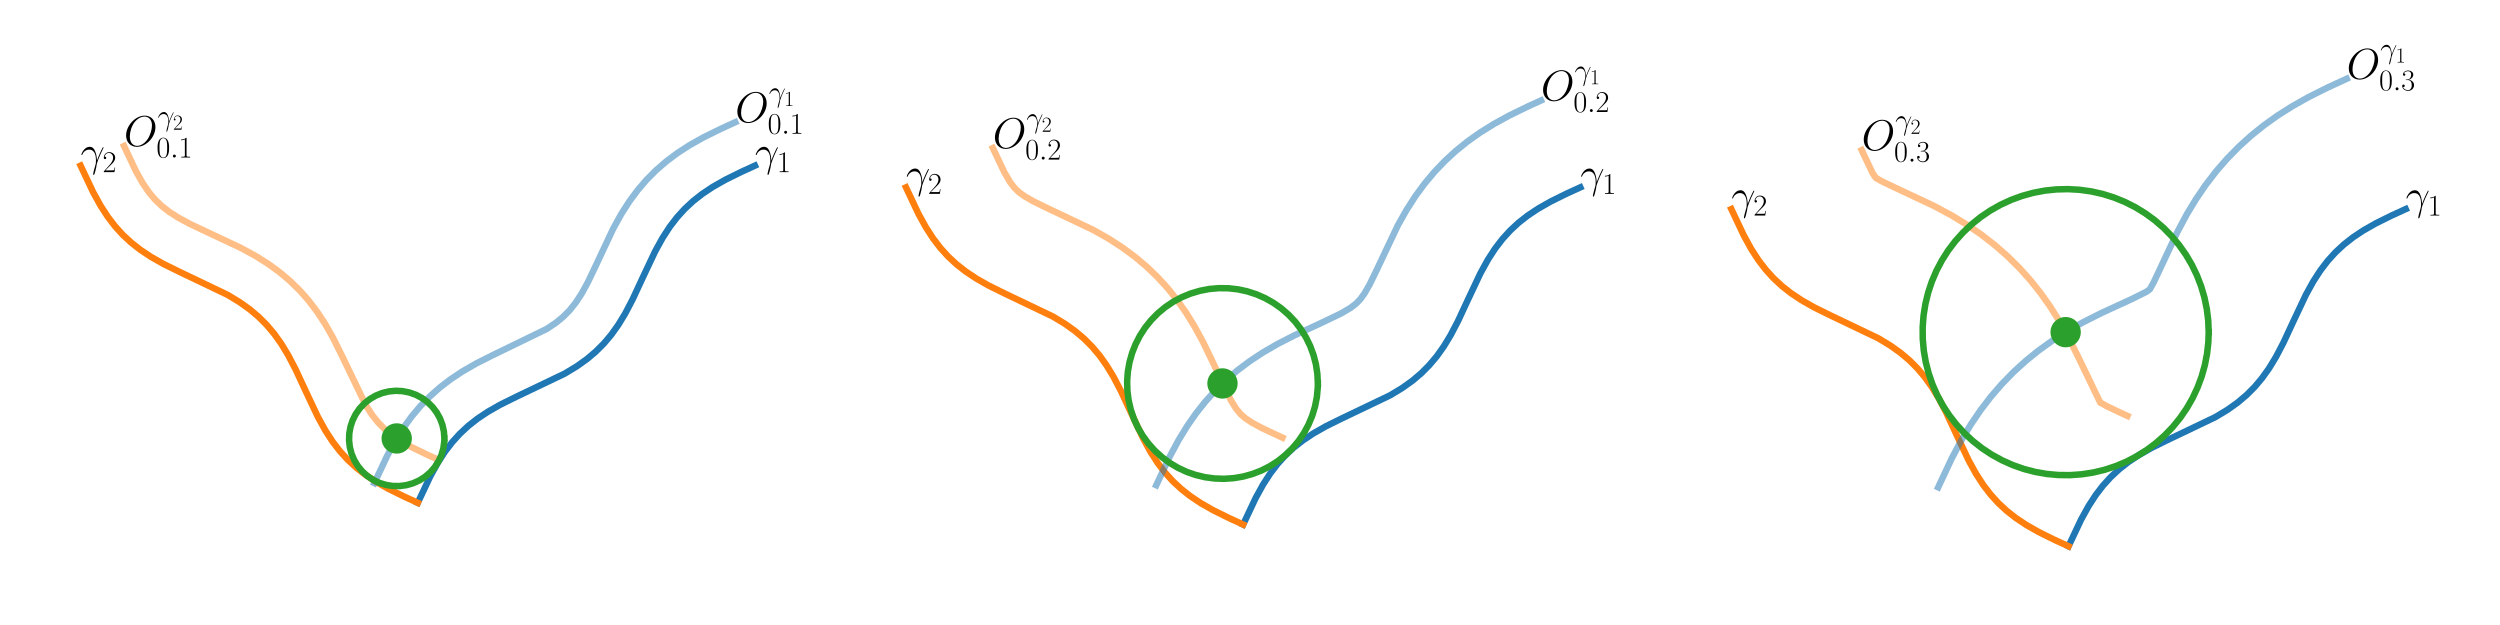
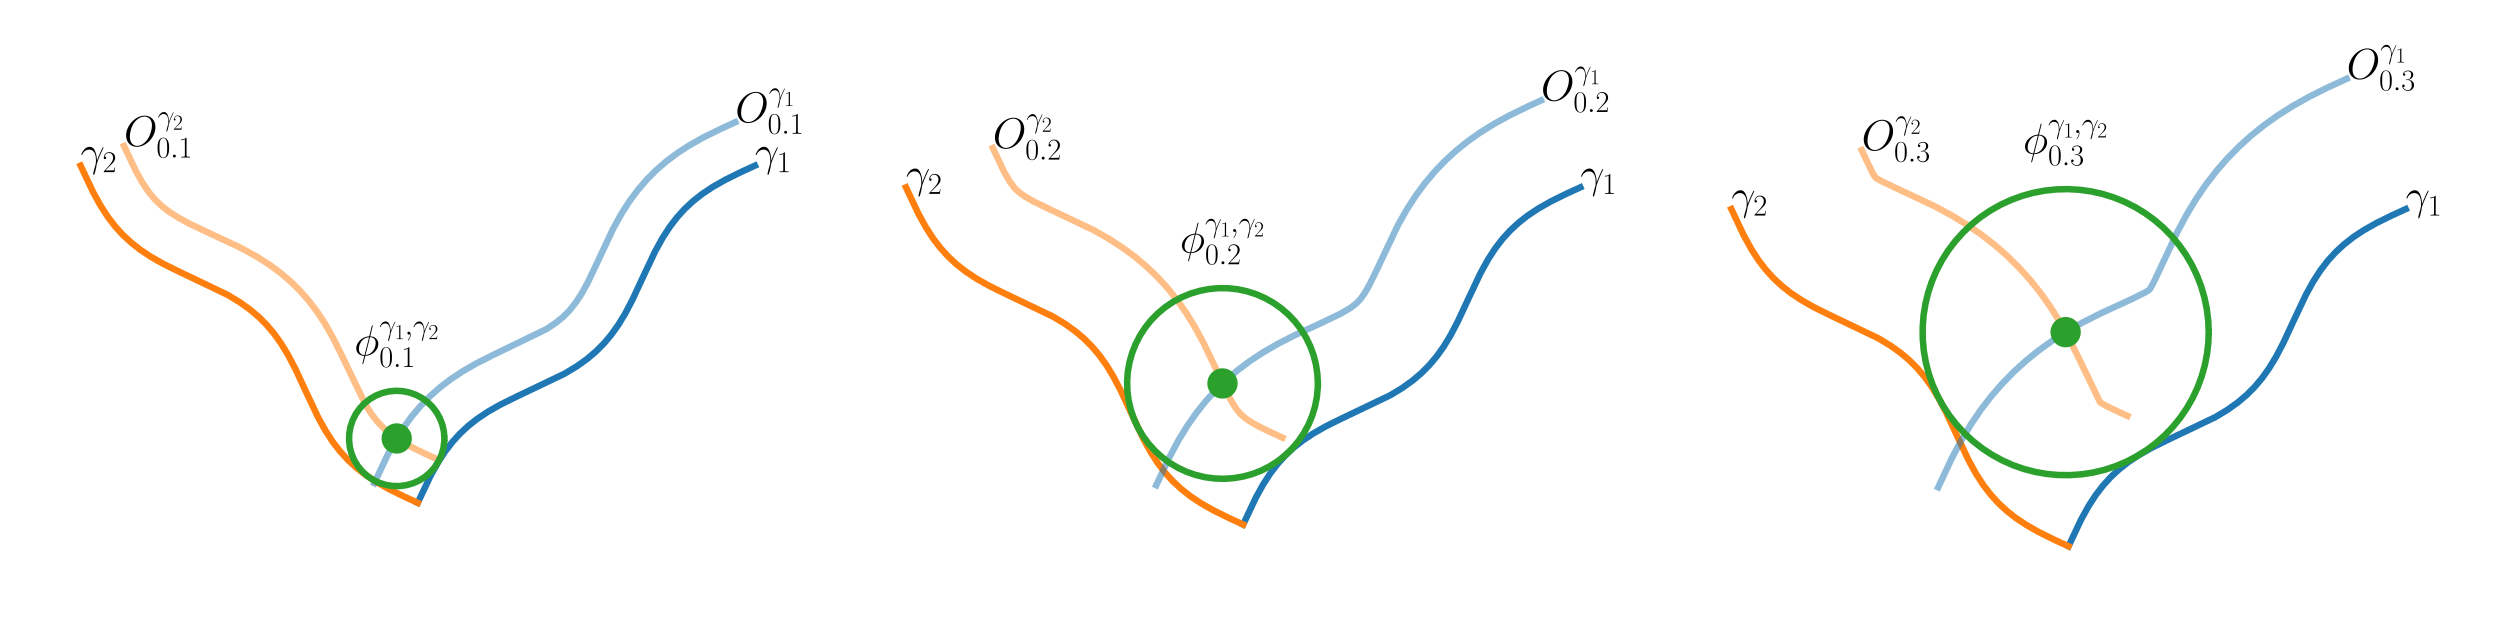
<svg xmlns="http://www.w3.org/2000/svg" xmlns:xlink="http://www.w3.org/1999/xlink" height="144pt" version="1.1" viewBox="0 0 576 144" width="576pt">
  <defs>
    <style type="text/css">*{stroke-linecap:butt;stroke-linejoin:round;}</style>
  </defs>
  <g id="figure_1">
    <g id="patch_1">
      <path d="M 0 144  L 576 144  L 576 0  L 0 0  z " style="fill:#ffffff;" />
    </g>
    <g id="axes_1">
      <g id="line2d_1">
-         <path clip-path="url(#pff62869887)" d="M 96.253 115.847  L 99.146 109.72  L 100.861 106.613  L 102.512 104.065  L 104.199 101.865  L 105.977 99.909  L 107.912 98.112  L 110.003 96.47  L 112.43 94.853  L 115.305 93.218  L 118.947 91.417  L 130.099 86.084  L 132.912 84.386  L 135.269 82.7  L 137.29 80.988  L 139.153 79.118  L 140.858 77.091  L 142.476 74.821  L 144.063 72.209  L 145.772 68.941  L 148.042 64.057  L 150.936 57.93  L 152.65 54.823  L 154.301 52.276  L 155.989 50.075  L 157.766 48.119  L 159.702 46.323  L 161.793 44.681  L 164.219 43.064  L 167.094 41.429  L 170.737 39.628  L 173.937 38.163  L 173.937 38.163  " style="fill:none;stroke:#1f77b4;stroke-linecap:square;stroke-width:1.5;" />
+         <path clip-path="url(#p008fd15240)" d="M 96.253 115.847  L 99.146 109.72  L 100.861 106.613  L 102.512 104.065  L 104.199 101.865  L 105.977 99.909  L 107.912 98.112  L 110.003 96.47  L 112.43 94.853  L 115.305 93.218  L 118.947 91.417  L 130.099 86.084  L 132.912 84.386  L 135.269 82.7  L 137.29 80.988  L 139.153 79.118  L 140.858 77.091  L 142.476 74.821  L 144.063 72.209  L 145.772 68.941  L 148.042 64.057  L 150.936 57.93  L 152.65 54.823  L 154.301 52.276  L 155.989 50.075  L 157.766 48.119  L 159.702 46.323  L 161.793 44.681  L 164.219 43.064  L 167.094 41.429  L 170.737 39.628  L 173.937 38.163  L 173.937 38.163  " style="fill:none;stroke:#1f77b4;stroke-linecap:square;stroke-width:1.5;" />
      </g>
      <g id="line2d_2">
-         <path clip-path="url(#pff62869887)" d="M 18.568 38.163  L 21.462 44.289  L 23.176 47.396  L 24.828 49.944  L 26.515 52.145  L 28.292 54.1  L 30.228 55.897  L 32.319 57.539  L 34.745 59.156  L 37.62 60.791  L 41.263 62.592  L 52.415 67.925  L 55.227 69.623  L 57.585 71.309  L 59.605 73.021  L 61.468 74.891  L 63.174 76.918  L 64.792 79.188  L 66.378 81.801  L 68.088 85.068  L 70.358 89.952  L 73.252 96.079  L 74.966 99.186  L 76.617 101.734  L 78.305 103.934  L 80.082 105.89  L 82.017 107.687  L 84.108 109.329  L 86.535 110.946  L 89.41 112.581  L 93.052 114.382  L 96.253 115.847  L 96.253 115.847  " style="fill:none;stroke:#ff7f0e;stroke-linecap:square;stroke-width:1.5;" />
+         <path clip-path="url(#p008fd15240)" d="M 18.568 38.163  L 21.462 44.289  L 23.176 47.396  L 24.828 49.944  L 26.515 52.145  L 28.292 54.1  L 30.228 55.897  L 32.319 57.539  L 34.745 59.156  L 37.62 60.791  L 41.263 62.592  L 52.415 67.925  L 55.227 69.623  L 57.585 71.309  L 59.605 73.021  L 61.468 74.891  L 63.174 76.918  L 64.792 79.188  L 66.378 81.801  L 68.088 85.068  L 70.358 89.952  L 73.252 96.079  L 74.966 99.186  L 76.617 101.734  L 78.305 103.934  L 80.082 105.89  L 82.017 107.687  L 84.108 109.329  L 86.535 110.946  L 89.41 112.581  L 93.052 114.382  L 96.253 115.847  L 96.253 115.847  " style="fill:none;stroke:#ff7f0e;stroke-linecap:square;stroke-width:1.5;" />
      </g>
      <g id="line2d_3">
-         <path clip-path="url(#pff62869887)" d="M 86.243 111.318  L 89.193 105.055  L 91.081 101.569  L 92.967 98.555  L 94.851 95.957  L 96.85 93.575  L 99.031 91.333  L 101.365 89.266  L 103.811 87.391  L 106.564 85.563  L 109.699 83.757  L 113.484 81.847  L 125.952 75.789  L 128.082 74.364  L 129.778 72.971  L 131.274 71.45  L 132.66 69.711  L 133.998 67.666  L 135.458 65.005  L 137.319 61.102  L 141.288 52.669  L 143.155 49.295  L 145.001 46.407  L 146.915 43.82  L 148.941 41.456  L 151.146 39.237  L 153.498 37.196  L 156.075 35.267  L 158.836 33.478  L 162.088 31.648  L 166.081 29.677  L 169.408 28.153  L 169.408 28.153  " style="fill:none;stroke:#1f77b4;stroke-linecap:square;stroke-opacity:0.5;stroke-width:1.5;" />
+         <path clip-path="url(#p008fd15240)" d="M 86.243 111.318  L 89.193 105.055  L 91.081 101.569  L 92.967 98.555  L 94.851 95.957  L 96.85 93.575  L 99.031 91.333  L 101.365 89.266  L 103.811 87.391  L 106.564 85.563  L 109.699 83.757  L 113.484 81.847  L 125.952 75.789  L 128.082 74.364  L 129.778 72.971  L 131.274 71.45  L 132.66 69.711  L 133.998 67.666  L 135.458 65.005  L 137.319 61.102  L 141.288 52.669  L 143.155 49.295  L 145.001 46.407  L 146.915 43.82  L 148.941 41.456  L 151.146 39.237  L 153.498 37.196  L 156.075 35.267  L 158.836 33.478  L 162.088 31.648  L 166.081 29.677  L 169.408 28.153  L 169.408 28.153  " style="fill:none;stroke:#1f77b4;stroke-linecap:square;stroke-opacity:0.5;stroke-width:1.5;" />
      </g>
      <g id="line2d_4">
-         <path clip-path="url(#pff62869887)" d="M 28.578 33.634  L 31.321 39.439  L 32.863 42.183  L 34.292 44.278  L 35.695 45.95  L 37.233 47.431  L 38.999 48.81  L 41.078 50.146  L 43.78 51.607  L 47.935 53.569  L 55.493 57.119  L 58.983 59.027  L 61.875 60.853  L 64.469 62.747  L 66.845 64.755  L 69.079 66.944  L 71.138 69.284  L 73.087 71.853  L 74.895 74.61  L 76.682 77.744  L 78.627 81.636  L 84.3 93.389  L 85.72 95.578  L 87.148 97.37  L 88.647 98.887  L 90.351 100.284  L 92.352 101.625  L 94.874 103.041  L 98.498 104.798  L 100.782 105.838  L 100.782 105.838  " style="fill:none;stroke:#ff7f0e;stroke-linecap:square;stroke-opacity:0.5;stroke-width:1.5;" />
+         <path clip-path="url(#p008fd15240)" d="M 28.578 33.634  L 31.321 39.439  L 32.863 42.183  L 34.292 44.278  L 35.695 45.95  L 37.233 47.431  L 38.999 48.81  L 41.078 50.146  L 43.78 51.607  L 47.935 53.569  L 55.493 57.119  L 58.983 59.027  L 61.875 60.853  L 64.469 62.747  L 66.845 64.755  L 69.079 66.944  L 71.138 69.284  L 73.087 71.853  L 74.895 74.61  L 76.682 77.744  L 78.627 81.636  L 84.3 93.389  L 85.72 95.578  L 87.148 97.37  L 88.647 98.887  L 90.351 100.284  L 92.352 101.625  L 94.874 103.041  L 98.498 104.798  L 100.782 105.838  L 100.782 105.838  " style="fill:none;stroke:#ff7f0e;stroke-linecap:square;stroke-opacity:0.5;stroke-width:1.5;" />
      </g>
      <g id="line2d_5">
        <defs>
-           <path d="M 0 3  C 0.796 3 1.559 2.684 2.121 2.121  C 2.684 1.559 3 0.796 3 0  C 3 -0.796 2.684 -1.559 2.121 -2.121  C 1.559 -2.684 0.796 -3 0 -3  C -0.796 -3 -1.559 -2.684 -2.121 -2.121  C -2.684 -1.559 -3 -0.796 -3 0  C -3 0.796 -2.684 1.559 -2.121 2.121  C -1.559 2.684 -0.796 3 0 3  z " id="mc0df04aafc" style="stroke:#2ca02c;" />
+           <path d="M 0 3  C 0.796 3 1.559 2.684 2.121 2.121  C 2.684 1.559 3 0.796 3 0  C 3 -0.796 2.684 -1.559 2.121 -2.121  C 1.559 -2.684 0.796 -3 0 -3  C -0.796 -3 -1.559 -2.684 -2.121 -2.121  C -2.684 -1.559 -3 -0.796 -3 0  C -3 0.796 -2.684 1.559 -2.121 2.121  C -1.559 2.684 -0.796 3 0 3  z " id="m0c403d0eac" style="stroke:#2ca02c;" />
        </defs>
-         <g clip-path="url(#pff62869887)">
-           <use style="fill:#2ca02c;stroke:#2ca02c;" x="91.404" xlink:href="#mc0df04aafc" y="101.021" />
+         <g clip-path="url(#p008fd15240)">
+           <use style="fill:#2ca02c;stroke:#2ca02c;" x="91.404" xlink:href="#m0c403d0eac" y="101.021" />
        </g>
      </g>
      <g id="line2d_6">
-         <path clip-path="url(#pff62869887)" d="M 102.39 101.021  L 102.275 99.437  L 101.933 97.887  L 101.372 96.402  L 100.602 95.013  L 99.639 93.75  L 98.505 92.639  L 97.223 91.702  L 95.819 90.961  L 94.322 90.43  L 92.765 90.119  L 91.179 90.037  L 89.598 90.184  L 88.055 90.558  L 86.581 91.15  L 85.209 91.948  L 83.966 92.936  L 82.878 94.092  L 81.968 95.394  L 81.255 96.813  L 80.755 98.32  L 80.477 99.883  L 80.427 101.47  L 80.606 103.048  L 81.011 104.583  L 81.633 106.044  L 82.459 107.4  L 83.472 108.623  L 84.651 109.687  L 85.971 110.57  L 87.404 111.253  L 88.921 111.723  L 90.489 111.969  L 92.077 111.987  L 93.651 111.775  L 95.177 111.339  L 96.625 110.687  L 97.964 109.833  L 99.166 108.796  L 100.206 107.595  L 101.062 106.258  L 101.716 104.811  L 102.154 103.285  L 102.368 101.712  L 102.39 101.021  L 102.39 101.021  " style="fill:none;stroke:#2ca02c;stroke-linecap:square;stroke-width:1.5;" />
+         <path clip-path="url(#p008fd15240)" d="M 102.39 101.021  L 102.275 99.437  L 101.933 97.887  L 101.372 96.402  L 100.602 95.013  L 99.639 93.75  L 98.505 92.639  L 97.223 91.702  L 95.819 90.961  L 94.322 90.43  L 92.765 90.119  L 91.179 90.037  L 89.598 90.184  L 88.055 90.558  L 86.581 91.15  L 85.209 91.948  L 83.966 92.936  L 82.878 94.092  L 81.968 95.394  L 81.255 96.813  L 80.755 98.32  L 80.477 99.883  L 80.427 101.47  L 80.606 103.048  L 81.011 104.583  L 81.633 106.044  L 82.459 107.4  L 83.472 108.623  L 84.651 109.687  L 85.971 110.57  L 87.404 111.253  L 88.921 111.723  L 90.489 111.969  L 92.077 111.987  L 93.651 111.775  L 95.177 111.339  L 96.625 110.687  L 97.964 109.833  L 99.166 108.796  L 100.206 107.595  L 101.062 106.258  L 101.716 104.811  L 102.154 103.285  L 102.368 101.712  L 102.39 101.021  L 102.39 101.021  " style="fill:none;stroke:#2ca02c;stroke-linecap:square;stroke-width:1.5;" />
      </g>
      <g id="text_1">
-         <g transform="translate(173.9372 38.1625)scale(0.1 -0.1)">
+         <g transform="translate(81.6086 81.88509)scale(0.1 -0.1)">
          <defs>
+             <path d="M 43 68.594  C 43 69.5 42.297 69.5 42 69.5  C 41.094 69.5 41 69.297 40.594 67.594  L 35.203 45.922  C 34.906 44.625 34.797 44.516 34.703 44.422  C 34.594 44.219 33.906 44.125 33.703 44.125  C 17.297 42.719 4.703 29.125 4.703 16.516  C 4.703 5.641 13 -1 23.406 -1  C 22.594 -4.078 21.906 -7.234 21.094 -10.297  C 19.703 -15.547 18.906 -18.812 18.906 -19.203  C 18.906 -19.391 18.906 -20 19.906 -20  C 20.203 -20 20.594 -20 20.797 -19.594  C 21 -19.391 21.594 -17.016 22 -15.75  L 25.703 -1  C 42.797 -1 55.797 13.344 55.797 26.25  C 55.797 36.609 48.203 44 37.094 44  z M 36.5 42.203  C 43.094 42.203 49.703 38.484 49.703 28.562  C 49.703 17.141 41.797 2 26.203 0.781  z M 23.906 0.781  C 19 0.781 10.797 3.438 10.797 14.656  C 10.797 27.516 19.906 41.812 34.297 41.812  z " id="CMMI12-30" />
            <path d="M 37.797 11.875  C 37.594 16.734 37.406 24.391 33.594 33.328  C 31.594 38.312 28.203 43.562 20.906 43.562  C 8.594 43.562 1.906 27.969 1.906 25.391  C 1.906 24.484 2.594 24.484 2.906 24.484  C 3.797 24.484 3.797 24.688 4.297 25.984  C 6.406 32.141 12.797 37 19.703 37  C 33.594 37 35.594 21.609 35.594 11.781  C 35.594 5.5 34.906 3.438 34.297 1.438  C 32.406 -4.719 29.094 -17.031 29.094 -19.812  C 29.094 -20.609 29.406 -21.5 30.203 -21.5  C 31.703 -21.5 32.594 -18.219 33.703 -14.25  C 36.094 -5.516 36.703 -1.141 37.203 2.828  C 37.5 5.219 43.203 21.625 51.094 37.219  C 51.797 38.797 53.203 41.484 53.203 41.781  C 53.203 41.875 53.094 42.578 52.203 42.578  C 52 42.578 51.5 42.578 51.297 42.172  C 51.094 41.984 47.594 35.219 44.594 28.469  C 43.094 25.094 41.094 20.625 37.797 11.875  z " id="CMMI12-13" />
            <path d="M 26.594 63.406  C 26.594 65.5 26.5 65.5 25.094 65.5  C 21.203 61.188 15.297 59.797 9.703 59.797  C 9.406 59.797 8.906 59.797 8.797 59.5  C 8.703 59.297 8.703 59.094 8.703 57  C 11.797 57 17 57.594 21 59.984  L 21 7.203  C 21 3.688 20.797 2.5 12.203 2.5  L 9.203 2.5  L 9.203 0  C 14 0 19 0 23.797 0  C 28.594 0 33.594 0 38.406 0  L 38.406 2.5  L 35.406 2.5  C 26.797 2.5 26.594 3.594 26.594 7.156  z " id="CMR17-49" />
+             <path d="M 19.5 -0.484  C 19.5 5.359 17.594 9.672 13.5 9.672  C 10.297 9.672 8.703 7.078 8.703 4.891  C 8.703 2.688 10.203 0 13.594 0  C 14.906 0 16 0.406 16.906 1.297  C 17.094 1.5 17.203 1.5 17.297 1.5  C 17.5 1.5 17.5 0.078 17.5 -0.422  C 17.5 -3.75 16.906 -10.297 11.094 -16.875  C 10 -18.078 10 -18.281 10 -18.484  C 10 -19 10.5 -19.5 11 -19.5  C 11.797 -19.5 19.5 -12.047 19.5 -0.484  z " id="CMMI12-59" />
+             <path d="M 41.703 15.453  L 39.906 15.453  C 38.906 8.375 38.094 7.172 37.703 6.562  C 37.203 5.766 30 5.766 28.594 5.766  L 9.406 5.766  C 13 9.672 20 16.75 28.5 24.953  C 34.594 30.734 41.703 37.531 41.703 47.422  C 41.703 59.219 32.297 66 21.797 66  C 10.797 66 4.094 56.312 4.094 47.344  C 4.094 43.438 7 42.938 8.203 42.938  C 9.203 42.938 12.203 43.547 12.203 47.031  C 12.203 50.109 9.594 51 8.203 51  C 7.594 51 7 50.906 6.594 50.703  C 8.5 59.219 14.297 63.406 20.406 63.406  C 29.094 63.406 34.797 56.516 34.797 47.422  C 34.797 38.734 29.703 31.25 24 24.75  L 4.094 2.281  L 4.094 0  L 39.297 0  z " id="CMR17-50" />
+             <path d="M 42 31.641  C 42 37.75 41.906 48.125 37.703 56.109  C 34 63.109 28.094 65.594 22.906 65.594  C 18.094 65.594 12 63.406 8.203 56.203  C 4.203 48.719 3.797 39.438 3.797 31.641  C 3.797 25.953 3.906 17.281 7 9.672  C 11.297 -0.609 19 -2 22.906 -2  C 27.5 -2 34.5 -0.109 38.594 9.375  C 41.594 16.281 42 24.359 42 31.641  z M 22.906 -0.406  C 16.5 -0.406 12.703 5.078 11.297 12.688  C 10.203 18.562 10.203 27.156 10.203 32.75  C 10.203 40.438 10.203 46.828 11.5 52.922  C 13.406 61.391 19 64 22.906 64  C 27 64 32.297 61.297 34.203 53.125  C 35.5 47.438 35.594 40.734 35.594 32.75  C 35.594 26.25 35.594 18.266 34.406 12.375  C 32.297 1.484 26.406 -0.406 22.906 -0.406  z " id="CMR17-48" />
+             <path d="M 18.406 4.797  C 18.406 7.688 16 9.672 13.594 9.672  C 10.703 9.672 8.703 7.281 8.703 4.891  C 8.703 2 11.094 0 13.5 0  C 16.406 0 18.406 2.391 18.406 4.797  z " id="CMMI12-58" />
          </defs>
+           <use transform="scale(0.996264)" xlink:href="#CMMI12-30" />
+           <use transform="translate(57.73418 47.87587)scale(0.697382)" xlink:href="#CMMI12-13" />
+           <use transform="translate(93.15341 37.41517)scale(0.498132)" xlink:href="#CMR17-49" />
+           <use transform="translate(116.4968 47.87587)scale(0.697382)" xlink:href="#CMMI12-59" />
+           <use transform="translate(135.4647 47.87587)scale(0.697382)" xlink:href="#CMMI12-13" />
+           <use transform="translate(170.8839 37.41517)scale(0.498132)" xlink:href="#CMR17-50" />
+           <use transform="translate(57.73418 -26.57808)scale(0.697382)" xlink:href="#CMR17-48" />
+           <use transform="translate(89.71736 -26.57808)scale(0.697382)" xlink:href="#CMMI12-58" />
+           <use transform="translate(108.6853 -26.57808)scale(0.697382)" xlink:href="#CMR17-49" />
+         </g>
+       </g>
+       <g id="text_2">
+         <g transform="translate(173.9372 38.1625)scale(0.1 -0.1)">
          <use transform="scale(0.996264)" xlink:href="#CMMI12-13" />
          <use transform="translate(50.59913 -14.94392)scale(0.697382)" xlink:href="#CMR17-49" />
        </g>
      </g>
-       <g id="text_2">
+       <g id="text_3">
        <g transform="translate(18.56844 38.1625)scale(0.1 -0.1)">
-           <defs>
-             <path d="M 41.703 15.453  L 39.906 15.453  C 38.906 8.375 38.094 7.172 37.703 6.562  C 37.203 5.766 30 5.766 28.594 5.766  L 9.406 5.766  C 13 9.672 20 16.75 28.5 24.953  C 34.594 30.734 41.703 37.531 41.703 47.422  C 41.703 59.219 32.297 66 21.797 66  C 10.797 66 4.094 56.312 4.094 47.344  C 4.094 43.438 7 42.938 8.203 42.938  C 9.203 42.938 12.203 43.547 12.203 47.031  C 12.203 50.109 9.594 51 8.203 51  C 7.594 51 7 50.906 6.594 50.703  C 8.5 59.219 14.297 63.406 20.406 63.406  C 29.094 63.406 34.797 56.516 34.797 47.422  C 34.797 38.734 29.703 31.25 24 24.75  L 4.094 2.281  L 4.094 0  L 39.297 0  z " id="CMR17-50" />
-           </defs>
          <use transform="scale(0.996264)" xlink:href="#CMMI12-13" />
          <use transform="translate(50.59913 -14.94392)scale(0.697382)" xlink:href="#CMR17-50" />
        </g>
      </g>
-       <g id="text_3">
+       <g id="text_4">
        <g transform="translate(169.4085 28.15311)scale(0.1 -0.1)">
          <defs>
            <path d="M 72.594 43.703  C 72.594 60.125 61.797 70.188 47.797 70.188  C 26.406 70.188 4.797 47.281 4.797 24.281  C 4.797 8.656 15.203 -2 29.703 -2  C 50.703 -2 72.594 19.812 72.594 43.703  z M 30.297 0.297  C 22.094 0.297 13.406 6.266 13.406 21.797  C 13.406 30.844 16.703 45.688 24.906 55.656  C 32.203 64.422 40.594 68 47.297 68  C 56.094 68 64.594 61.625 64.594 47.281  C 64.594 38.422 60.797 24.578 54.094 15.125  C 46.797 4.969 37.703 0.297 30.297 0.297  z " id="CMMI12-79" />
-             <path d="M 42 31.641  C 42 37.75 41.906 48.125 37.703 56.109  C 34 63.109 28.094 65.594 22.906 65.594  C 18.094 65.594 12 63.406 8.203 56.203  C 4.203 48.719 3.797 39.438 3.797 31.641  C 3.797 25.953 3.906 17.281 7 9.672  C 11.297 -0.609 19 -2 22.906 -2  C 27.5 -2 34.5 -0.109 38.594 9.375  C 41.594 16.281 42 24.359 42 31.641  z M 22.906 -0.406  C 16.5 -0.406 12.703 5.078 11.297 12.688  C 10.203 18.562 10.203 27.156 10.203 32.75  C 10.203 40.438 10.203 46.828 11.5 52.922  C 13.406 61.391 19 64 22.906 64  C 27 64 32.297 61.297 34.203 53.125  C 35.5 47.438 35.594 40.734 35.594 32.75  C 35.594 26.25 35.594 18.266 34.406 12.375  C 32.297 1.484 26.406 -0.406 22.906 -0.406  z " id="CMR17-48" />
-             <path d="M 18.406 4.797  C 18.406 7.688 16 9.672 13.594 9.672  C 10.703 9.672 8.703 7.281 8.703 4.891  C 8.703 2 11.094 0 13.5 0  C 16.406 0 18.406 2.391 18.406 4.797  z " id="CMMI12-58" />
          </defs>
          <use transform="scale(0.996264)" xlink:href="#CMMI12-79" />
          <use transform="translate(77.2604 47.87587)scale(0.697382)" xlink:href="#CMMI12-13" />
          <use transform="translate(112.6796 37.41517)scale(0.498132)" xlink:href="#CMR17-49" />
          <use transform="translate(74.55068 -26.57808)scale(0.697382)" xlink:href="#CMR17-48" />
          <use transform="translate(106.5339 -26.57808)scale(0.697382)" xlink:href="#CMMI12-58" />
          <use transform="translate(125.5018 -26.57808)scale(0.697382)" xlink:href="#CMR17-49" />
        </g>
      </g>
-       <g id="text_4">
+       <g id="text_5">
        <g transform="translate(28.57783 33.63377)scale(0.1 -0.1)">
          <use transform="scale(0.996264)" xlink:href="#CMMI12-79" />
          <use transform="translate(77.2604 47.87587)scale(0.697382)" xlink:href="#CMMI12-13" />
          <use transform="translate(112.6796 37.41517)scale(0.498132)" xlink:href="#CMR17-50" />
          <use transform="translate(74.55068 -26.57808)scale(0.697382)" xlink:href="#CMR17-48" />
          <use transform="translate(106.5339 -26.57808)scale(0.697382)" xlink:href="#CMMI12-58" />
          <use transform="translate(125.5018 -26.57808)scale(0.697382)" xlink:href="#CMR17-49" />
        </g>
      </g>
    </g>
    <g id="axes_2">
      <g id="line2d_7">
-         <path clip-path="url(#p2f21262457)" d="M 286.419 120.852  L 289.313 114.725  L 291.027 111.618  L 292.678 109.07  L 294.366 106.869  L 296.143 104.914  L 298.079 103.117  L 300.17 101.475  L 302.596 99.858  L 305.471 98.223  L 309.114 96.422  L 320.266 91.089  L 323.078 89.391  L 325.436 87.705  L 327.456 85.993  L 329.319 84.123  L 331.025 82.096  L 332.643 79.826  L 334.229 77.213  L 335.938 73.946  L 338.209 69.062  L 341.102 62.935  L 342.817 59.828  L 344.468 57.28  L 346.156 55.08  L 347.933 53.124  L 349.868 51.327  L 351.959 49.686  L 354.386 48.068  L 357.261 46.433  L 360.903 44.632  L 364.104 43.167  L 364.104 43.167  " style="fill:none;stroke:#1f77b4;stroke-linecap:square;stroke-width:1.5;" />
+         <path clip-path="url(#pc43e5447e8)" d="M 286.419 120.852  L 289.313 114.725  L 291.027 111.618  L 292.678 109.07  L 294.366 106.869  L 296.143 104.914  L 298.079 103.117  L 300.17 101.475  L 302.596 99.858  L 305.471 98.223  L 309.114 96.422  L 320.266 91.089  L 323.078 89.391  L 325.436 87.705  L 327.456 85.993  L 329.319 84.123  L 331.025 82.096  L 332.643 79.826  L 334.229 77.213  L 335.938 73.946  L 338.209 69.062  L 341.102 62.935  L 342.817 59.828  L 344.468 57.28  L 346.156 55.08  L 347.933 53.124  L 349.868 51.327  L 351.959 49.686  L 354.386 48.068  L 357.261 46.433  L 360.903 44.632  L 364.104 43.167  L 364.104 43.167  " style="fill:none;stroke:#1f77b4;stroke-linecap:square;stroke-width:1.5;" />
      </g>
      <g id="line2d_8">
-         <path clip-path="url(#p2f21262457)" d="M 208.735 43.167  L 211.628 49.294  L 213.343 52.401  L 214.994 54.949  L 216.682 57.15  L 218.459 59.105  L 220.394 60.902  L 222.485 62.544  L 224.912 64.161  L 227.787 65.796  L 231.429 67.597  L 242.582 72.93  L 245.394 74.628  L 247.751 76.314  L 249.772 78.026  L 251.635 79.896  L 253.34 81.923  L 254.958 84.193  L 256.545 86.806  L 258.254 90.073  L 260.525 94.957  L 263.418 101.084  L 265.132 104.191  L 266.784 106.739  L 268.471 108.939  L 270.248 110.895  L 272.184 112.691  L 274.275 114.333  L 276.701 115.95  L 279.577 117.585  L 283.219 119.386  L 286.419 120.852  L 286.419 120.852  " style="fill:none;stroke:#ff7f0e;stroke-linecap:square;stroke-width:1.5;" />
+         <path clip-path="url(#pc43e5447e8)" d="M 208.735 43.167  L 211.628 49.294  L 213.343 52.401  L 214.994 54.949  L 216.682 57.15  L 218.459 59.105  L 220.394 60.902  L 222.485 62.544  L 224.912 64.161  L 227.787 65.796  L 231.429 67.597  L 242.582 72.93  L 245.394 74.628  L 247.751 76.314  L 249.772 78.026  L 251.635 79.896  L 253.34 81.923  L 254.958 84.193  L 256.545 86.806  L 258.254 90.073  L 260.525 94.957  L 263.418 101.084  L 265.132 104.191  L 266.784 106.739  L 268.471 108.939  L 270.248 110.895  L 272.184 112.691  L 274.275 114.333  L 276.701 115.95  L 279.577 117.585  L 283.219 119.386  L 286.419 120.852  L 286.419 120.852  " style="fill:none;stroke:#ff7f0e;stroke-linecap:square;stroke-width:1.5;" />
      </g>
      <g id="line2d_9">
-         <path clip-path="url(#p2f21262457)" d="M 266.401 111.794  L 269.496 105.221  L 271.509 101.47  L 273.547 98.137  L 275.589 95.21  L 277.765 92.471  L 280.025 89.97  L 282.448 87.61  L 285.136 85.313  L 287.897 83.24  L 290.962 81.218  L 294.387 79.235  L 298.29 77.239  L 304.092 74.56  L 308.934 72.241  L 311.103 70.968  L 312.465 69.927  L 313.442 68.906  L 314.405 67.566  L 315.543 65.587  L 317.095 62.407  L 322.06 51.931  L 324.058 48.386  L 326.122 45.176  L 328.267 42.259  L 330.537 39.556  L 332.874 37.112  L 335.356 34.827  L 338.082 32.622  L 341.003 30.55  L 344.194 28.562  L 347.83 26.571  L 352.2 24.447  L 355.046 23.148  L 355.046 23.148  " style="fill:none;stroke:#1f77b4;stroke-linecap:square;stroke-opacity:0.5;stroke-width:1.5;" />
+         <path clip-path="url(#pc43e5447e8)" d="M 266.401 111.794  L 269.496 105.221  L 271.509 101.47  L 273.547 98.137  L 275.589 95.21  L 277.765 92.471  L 280.025 89.97  L 282.448 87.61  L 285.136 85.313  L 287.897 83.24  L 290.962 81.218  L 294.387 79.235  L 298.29 77.239  L 304.092 74.56  L 308.934 72.241  L 311.103 70.968  L 312.465 69.927  L 313.442 68.906  L 314.405 67.566  L 315.543 65.587  L 317.095 62.407  L 322.06 51.931  L 324.058 48.386  L 326.122 45.176  L 328.267 42.259  L 330.537 39.556  L 332.874 37.112  L 335.356 34.827  L 338.082 32.622  L 341.003 30.55  L 344.194 28.562  L 347.83 26.571  L 352.2 24.447  L 355.046 23.148  L 355.046 23.148  " style="fill:none;stroke:#1f77b4;stroke-linecap:square;stroke-opacity:0.5;stroke-width:1.5;" />
      </g>
      <g id="line2d_10">
-         <path clip-path="url(#p2f21262457)" d="M 228.754 34.11  L 231.382 39.656  L 232.697 41.916  L 233.743 43.294  L 234.758 44.272  L 236.081 45.23  L 238.039 46.362  L 241.193 47.906  L 251.899 52.987  L 255.451 54.998  L 258.663 57.077  L 261.578 59.234  L 264.275 61.515  L 266.711 63.862  L 268.986 66.351  L 271.179 69.081  L 273.239 72.002  L 275.213 75.19  L 277.19 78.818  L 279.356 83.293  L 283.605 92.247  L 284.821 94.189  L 285.84 95.413  L 286.933 96.367  L 288.436 97.37  L 290.738 98.619  L 294.74 100.499  L 295.477 100.833  L 295.477 100.833  " style="fill:none;stroke:#ff7f0e;stroke-linecap:square;stroke-opacity:0.5;stroke-width:1.5;" />
+         <path clip-path="url(#pc43e5447e8)" d="M 228.754 34.11  L 231.382 39.656  L 232.697 41.916  L 233.743 43.294  L 234.758 44.272  L 236.081 45.23  L 238.039 46.362  L 241.193 47.906  L 251.899 52.987  L 255.451 54.998  L 258.663 57.077  L 261.578 59.234  L 264.275 61.515  L 266.711 63.862  L 268.986 66.351  L 271.179 69.081  L 273.239 72.002  L 275.213 75.19  L 277.19 78.818  L 279.356 83.293  L 283.605 92.247  L 284.821 94.189  L 285.84 95.413  L 286.933 96.367  L 288.436 97.37  L 290.738 98.619  L 294.74 100.499  L 295.477 100.833  L 295.477 100.833  " style="fill:none;stroke:#ff7f0e;stroke-linecap:square;stroke-opacity:0.5;stroke-width:1.5;" />
      </g>
      <g id="line2d_11">
-         <g clip-path="url(#p2f21262457)">
-           <use style="fill:#2ca02c;stroke:#2ca02c;" x="281.659" xlink:href="#mc0df04aafc" y="88.346" />
+         <g clip-path="url(#pc43e5447e8)">
+           <use style="fill:#2ca02c;stroke:#2ca02c;" x="281.659" xlink:href="#m0c403d0eac" y="88.346" />
        </g>
      </g>
      <g id="line2d_12">
-         <path clip-path="url(#p2f21262457)" d="M 303.631 88.346  L 303.52 86.139  L 303.188 83.954  L 302.638 81.813  L 301.875 79.739  L 300.908 77.751  L 299.746 75.871  L 298.402 74.117  L 296.887 72.507  L 295.219 71.057  L 293.414 69.783  L 291.489 68.696  L 289.465 67.807  L 287.362 67.127  L 285.202 66.661  L 283.005 66.415  L 280.795 66.391  L 278.594 66.589  L 276.424 67.007  L 274.306 67.641  L 272.263 68.484  L 270.316 69.528  L 268.482 70.763  L 266.783 72.176  L 265.233 73.752  L 263.85 75.476  L 262.647 77.33  L 261.637 79.296  L 260.829 81.353  L 260.232 83.481  L 259.851 85.658  L 259.692 87.863  L 259.754 90.072  L 260.038 92.264  L 260.541 94.416  L 261.258 96.507  L 262.181 98.515  L 263.301 100.42  L 264.607 102.204  L 266.085 103.847  L 267.721 105.333  L 269.498 106.647  L 271.398 107.776  L 273.402 108.709  L 275.49 109.435  L 277.639 109.948  L 279.83 110.243  L 282.039 110.316  L 284.244 110.166  L 286.423 109.796  L 288.554 109.209  L 290.615 108.411  L 292.585 107.41  L 294.445 106.215  L 296.176 104.841  L 297.759 103.299  L 299.18 101.606  L 300.423 99.778  L 301.477 97.835  L 302.33 95.796  L 302.974 93.682  L 303.402 91.514  L 303.61 89.313  L 303.631 88.346  L 303.631 88.346  " style="fill:none;stroke:#2ca02c;stroke-linecap:square;stroke-width:1.5;" />
-       </g>
-       <g id="text_5">
+         <path clip-path="url(#pc43e5447e8)" d="M 303.631 88.346  L 303.52 86.139  L 303.188 83.954  L 302.638 81.813  L 301.875 79.739  L 300.908 77.751  L 299.746 75.871  L 298.402 74.117  L 296.887 72.507  L 295.219 71.057  L 293.414 69.783  L 291.489 68.696  L 289.465 67.807  L 287.362 67.127  L 285.202 66.661  L 283.005 66.415  L 280.795 66.391  L 278.594 66.589  L 276.424 67.007  L 274.306 67.641  L 272.263 68.484  L 270.316 69.528  L 268.482 70.763  L 266.783 72.176  L 265.233 73.752  L 263.85 75.476  L 262.647 77.33  L 261.637 79.296  L 260.829 81.353  L 260.232 83.481  L 259.851 85.658  L 259.692 87.863  L 259.754 90.072  L 260.038 92.264  L 260.541 94.416  L 261.258 96.507  L 262.181 98.515  L 263.301 100.42  L 264.607 102.204  L 266.085 103.847  L 267.721 105.333  L 269.498 106.647  L 271.398 107.776  L 273.402 108.709  L 275.49 109.435  L 277.639 109.948  L 279.83 110.243  L 282.039 110.316  L 284.244 110.166  L 286.423 109.796  L 288.554 109.209  L 290.615 108.411  L 292.585 107.41  L 294.445 106.215  L 296.176 104.841  L 297.759 103.299  L 299.18 101.606  L 300.423 99.778  L 301.477 97.835  L 302.33 95.796  L 302.974 93.682  L 303.402 91.514  L 303.61 89.313  L 303.631 88.346  L 303.631 88.346  " style="fill:none;stroke:#2ca02c;stroke-linecap:square;stroke-width:1.5;" />
+       </g>
+       <g id="text_6">
+         <g transform="translate(271.8465 58.22425)scale(0.1 -0.1)">
+           <use transform="scale(0.996264)" xlink:href="#CMMI12-30" />
+           <use transform="translate(57.73418 47.87587)scale(0.697382)" xlink:href="#CMMI12-13" />
+           <use transform="translate(93.15341 37.41517)scale(0.498132)" xlink:href="#CMR17-49" />
+           <use transform="translate(116.4968 47.87587)scale(0.697382)" xlink:href="#CMMI12-59" />
+           <use transform="translate(135.4647 47.87587)scale(0.697382)" xlink:href="#CMMI12-13" />
+           <use transform="translate(170.8839 37.41517)scale(0.498132)" xlink:href="#CMR17-50" />
+           <use transform="translate(57.73418 -26.57808)scale(0.697382)" xlink:href="#CMR17-48" />
+           <use transform="translate(89.71736 -26.57808)scale(0.697382)" xlink:href="#CMMI12-58" />
+           <use transform="translate(108.6853 -26.57808)scale(0.697382)" xlink:href="#CMR17-50" />
+         </g>
+       </g>
+       <g id="text_7">
        <g transform="translate(364.1037 43.16719)scale(0.1 -0.1)">
          <use transform="scale(0.996264)" xlink:href="#CMMI12-13" />
          <use transform="translate(50.59913 -14.94392)scale(0.697382)" xlink:href="#CMR17-49" />
        </g>
      </g>
-       <g id="text_6">
+       <g id="text_8">
        <g transform="translate(208.735 43.16719)scale(0.1 -0.1)">
          <use transform="scale(0.996264)" xlink:href="#CMMI12-13" />
          <use transform="translate(50.59913 -14.94392)scale(0.697382)" xlink:href="#CMR17-50" />
        </g>
      </g>
-       <g id="text_7">
+       <g id="text_9">
        <g transform="translate(355.0463 23.14841)scale(0.1 -0.1)">
          <use transform="scale(0.996264)" xlink:href="#CMMI12-79" />
          <use transform="translate(77.2604 47.87587)scale(0.697382)" xlink:href="#CMMI12-13" />
          <use transform="translate(112.6796 37.41517)scale(0.498132)" xlink:href="#CMR17-49" />
          <use transform="translate(74.55068 -26.57808)scale(0.697382)" xlink:href="#CMR17-48" />
          <use transform="translate(106.5339 -26.57808)scale(0.697382)" xlink:href="#CMMI12-58" />
          <use transform="translate(125.5018 -26.57808)scale(0.697382)" xlink:href="#CMR17-50" />
        </g>
      </g>
-       <g id="text_8">
+       <g id="text_10">
        <g transform="translate(228.7537 34.10974)scale(0.1 -0.1)">
          <use transform="scale(0.996264)" xlink:href="#CMMI12-79" />
          <use transform="translate(77.2604 47.87587)scale(0.697382)" xlink:href="#CMMI12-13" />
          <use transform="translate(112.6796 37.41517)scale(0.498132)" xlink:href="#CMR17-50" />
          <use transform="translate(74.55068 -26.57808)scale(0.697382)" xlink:href="#CMR17-48" />
          <use transform="translate(106.5339 -26.57808)scale(0.697382)" xlink:href="#CMMI12-58" />
          <use transform="translate(125.5018 -26.57808)scale(0.697382)" xlink:href="#CMR17-50" />
        </g>
      </g>
    </g>
    <g id="axes_3">
      <g id="line2d_13">
-         <path clip-path="url(#pac7ea871f9)" d="M 476.586 125.856  L 479.479 119.729  L 481.194 116.622  L 482.845 114.075  L 484.532 111.874  L 486.31 109.918  L 488.245 108.122  L 490.336 106.48  L 492.763 104.863  L 495.638 103.228  L 499.28 101.427  L 510.433 96.093  L 513.245 94.395  L 515.602 92.709  L 517.623 90.997  L 519.486 89.128  L 521.191 87.101  L 522.809 84.831  L 524.396 82.218  L 526.105 78.95  L 528.375 74.067  L 531.269 67.94  L 532.983 64.833  L 534.635 62.285  L 536.322 60.084  L 538.099 58.129  L 540.035 56.332  L 542.126 54.69  L 544.552 53.073  L 547.427 51.438  L 551.07 49.637  L 554.27 48.172  L 554.27 48.172  " style="fill:none;stroke:#1f77b4;stroke-linecap:square;stroke-width:1.5;" />
+         <path clip-path="url(#p5f3aeae487)" d="M 476.586 125.856  L 479.479 119.729  L 481.194 116.622  L 482.845 114.075  L 484.532 111.874  L 486.31 109.918  L 488.245 108.122  L 490.336 106.48  L 492.763 104.863  L 495.638 103.228  L 499.28 101.427  L 510.433 96.093  L 513.245 94.395  L 515.602 92.709  L 517.623 90.997  L 519.486 89.128  L 521.191 87.101  L 522.809 84.831  L 524.396 82.218  L 526.105 78.95  L 528.375 74.067  L 531.269 67.94  L 532.983 64.833  L 534.635 62.285  L 536.322 60.084  L 538.099 58.129  L 540.035 56.332  L 542.126 54.69  L 544.552 53.073  L 547.427 51.438  L 551.07 49.637  L 554.27 48.172  L 554.27 48.172  " style="fill:none;stroke:#1f77b4;stroke-linecap:square;stroke-width:1.5;" />
      </g>
      <g id="line2d_14">
-         <path clip-path="url(#pac7ea871f9)" d="M 398.901 48.172  L 401.795 54.299  L 403.509 57.406  L 405.161 59.954  L 406.848 62.154  L 408.625 64.11  L 410.561 65.907  L 412.652 67.548  L 415.078 69.165  L 417.953 70.8  L 421.596 72.602  L 432.748 77.935  L 435.56 79.633  L 437.918 81.319  L 439.939 83.031  L 441.802 84.9  L 443.507 86.927  L 445.125 89.198  L 446.711 91.81  L 448.421 95.078  L 450.691 99.961  L 453.585 106.088  L 455.299 109.195  L 456.95 111.743  L 458.638 113.944  L 460.415 115.899  L 462.351 117.696  L 464.441 119.338  L 466.868 120.955  L 469.743 122.59  L 473.385 124.391  L 476.586 125.856  L 476.586 125.856  " style="fill:none;stroke:#ff7f0e;stroke-linecap:square;stroke-width:1.5;" />
+         <path clip-path="url(#p5f3aeae487)" d="M 398.901 48.172  L 401.795 54.299  L 403.509 57.406  L 405.161 59.954  L 406.848 62.154  L 408.625 64.11  L 410.561 65.907  L 412.652 67.548  L 415.078 69.165  L 417.953 70.8  L 421.596 72.602  L 432.748 77.935  L 435.56 79.633  L 437.918 81.319  L 439.939 83.031  L 441.802 84.9  L 443.507 86.927  L 445.125 89.198  L 446.711 91.81  L 448.421 95.078  L 450.691 99.961  L 453.585 106.088  L 455.299 109.195  L 456.95 111.743  L 458.638 113.944  L 460.415 115.899  L 462.351 117.696  L 464.441 119.338  L 466.868 120.955  L 469.743 122.59  L 473.385 124.391  L 476.586 125.856  L 476.586 125.856  " style="fill:none;stroke:#ff7f0e;stroke-linecap:square;stroke-width:1.5;" />
      </g>
      <g id="line2d_15">
-         <path clip-path="url(#pac7ea871f9)" d="M 446.558 112.27  L 449.708 105.565  L 451.866 101.5  L 454.08 97.807  L 456.312 94.517  L 458.704 91.391  L 461.2 88.503  L 463.891 85.739  L 466.731 83.153  L 469.66 80.785  L 472.786 78.538  L 476.203 76.359  L 479.947 74.242  L 484.234 72.084  L 491.109 68.925  L 494.53 67.224  L 495.313 66.658  L 496.2 65.066  L 497.836 61.609  L 501.648 53.478  L 503.841 49.383  L 505.98 45.846  L 508.227 42.553  L 510.635 39.43  L 513.142 36.546  L 515.844 33.791  L 518.691 31.218  L 521.623 28.863  L 524.749 26.631  L 528.16 24.469  L 531.894 22.369  L 536.161 20.229  L 540.684 18.144  L 540.684 18.144  " style="fill:none;stroke:#1f77b4;stroke-linecap:square;stroke-opacity:0.5;stroke-width:1.5;" />
+         <path clip-path="url(#p5f3aeae487)" d="M 446.558 112.27  L 449.708 105.565  L 451.866 101.5  L 454.08 97.807  L 456.312 94.517  L 458.704 91.391  L 461.2 88.503  L 463.891 85.739  L 466.731 83.153  L 469.66 80.785  L 472.786 78.538  L 476.203 76.359  L 479.947 74.242  L 484.234 72.084  L 491.109 68.925  L 494.53 67.224  L 495.313 66.658  L 496.2 65.066  L 497.836 61.609  L 501.648 53.478  L 503.841 49.383  L 505.98 45.846  L 508.227 42.553  L 510.635 39.43  L 513.142 36.546  L 515.844 33.791  L 518.691 31.218  L 521.623 28.863  L 524.749 26.631  L 528.16 24.469  L 531.894 22.369  L 536.161 20.229  L 540.684 18.144  L 540.684 18.144  " style="fill:none;stroke:#1f77b4;stroke-linecap:square;stroke-opacity:0.5;stroke-width:1.5;" />
      </g>
      <g id="line2d_16">
-         <path clip-path="url(#pac7ea871f9)" d="M 428.93 34.586  L 431.432 39.848  L 432.167 40.979  L 433.687 41.835  L 436.965 43.395  L 445.686 47.492  L 449.645 49.626  L 453.189 51.782  L 456.484 54.045  L 459.606 56.467  L 462.483 58.988  L 465.228 61.699  L 467.79 64.553  L 470.131 67.488  L 472.347 70.613  L 474.493 74.019  L 476.576 77.741  L 478.764 82.125  L 483.905 92.78  L 483.905 92.735  L 485.318 93.543  L 488.474 95.057  L 490.172 95.828  L 490.172 95.828  " style="fill:none;stroke:#ff7f0e;stroke-linecap:square;stroke-opacity:0.5;stroke-width:1.5;" />
+         <path clip-path="url(#p5f3aeae487)" d="M 428.93 34.586  L 431.432 39.848  L 432.167 40.979  L 433.687 41.835  L 436.965 43.395  L 445.686 47.492  L 449.645 49.626  L 453.189 51.782  L 456.484 54.045  L 459.606 56.467  L 462.483 58.988  L 465.228 61.699  L 467.79 64.553  L 470.131 67.488  L 472.347 70.613  L 474.493 74.019  L 476.576 77.741  L 478.764 82.125  L 483.905 92.78  L 483.905 92.735  L 485.318 93.543  L 488.474 95.057  L 490.172 95.828  L 490.172 95.828  " style="fill:none;stroke:#ff7f0e;stroke-linecap:square;stroke-opacity:0.5;stroke-width:1.5;" />
      </g>
      <g id="line2d_17">
-         <g clip-path="url(#pac7ea871f9)">
-           <use style="fill:#2ca02c;stroke:#2ca02c;" x="475.924" xlink:href="#mc0df04aafc" y="76.528" />
+         <g clip-path="url(#p5f3aeae487)">
+           <use style="fill:#2ca02c;stroke:#2ca02c;" x="475.924" xlink:href="#m0c403d0eac" y="76.528" />
        </g>
      </g>
      <g id="line2d_18">
-         <path clip-path="url(#pac7ea871f9)" d="M 508.882 76.528  L 508.772 73.836  L 508.443 71.162  L 507.896 68.524  L 507.135 65.94  L 506.166 63.426  L 504.995 61  L 503.63 58.677  L 502.079 56.474  L 500.354 54.405  L 498.466 52.483  L 496.427 50.723  L 494.251 49.134  L 491.952 47.729  L 489.547 46.516  L 487.05 45.504  L 484.479 44.699  L 481.851 44.106  L 479.183 43.731  L 476.494 43.574  L 473.8 43.638  L 471.121 43.921  L 468.474 44.422  L 465.877 45.138  L 463.347 46.063  L 460.901 47.192  L 458.555 48.517  L 456.325 50.029  L 454.227 51.718  L 452.273 53.573  L 450.477 55.581  L 448.851 57.73  L 447.407 60.004  L 446.152 62.388  L 445.097 64.867  L 444.247 67.423  L 443.61 70.041  L 443.188 72.701  L 442.985 75.388  L 443.002 78.082  L 443.239 80.765  L 443.694 83.421  L 444.365 86.03  L 445.246 88.576  L 446.332 91.041  L 447.617 93.409  L 449.09 95.665  L 450.743 97.792  L 452.563 99.778  L 454.54 101.608  L 456.66 103.271  L 458.909 104.755  L 461.271 106.05  L 463.731 107.148  L 466.273 108.042  L 468.879 108.725  L 471.532 109.193  L 474.214 109.442  L 476.908 109.472  L 479.596 109.281  L 482.258 108.872  L 484.879 108.247  L 487.439 107.409  L 489.923 106.366  L 492.313 105.122  L 494.594 103.688  L 496.75 102.073  L 498.766 100.287  L 500.631 98.342  L 502.33 96.251  L 503.852 94.028  L 505.188 91.689  L 506.329 89.248  L 507.266 86.722  L 507.994 84.129  L 508.508 81.484  L 508.804 78.806  L 508.882 76.528  L 508.882 76.528  " style="fill:none;stroke:#2ca02c;stroke-linecap:square;stroke-width:1.5;" />
-       </g>
-       <g id="text_9">
-         <g transform="translate(554.2703 48.17189)scale(0.1 -0.1)">
-           <use transform="scale(0.996264)" xlink:href="#CMMI12-13" />
-           <use transform="translate(50.59913 -14.94392)scale(0.697382)" xlink:href="#CMR17-49" />
-         </g>
-       </g>
-       <g id="text_10">
-         <g transform="translate(398.9015 48.17189)scale(0.1 -0.1)">
-           <use transform="scale(0.996264)" xlink:href="#CMMI12-13" />
-           <use transform="translate(50.59913 -14.94392)scale(0.697382)" xlink:href="#CMR17-50" />
-         </g>
+         <path clip-path="url(#p5f3aeae487)" d="M 508.882 76.528  L 508.772 73.836  L 508.443 71.162  L 507.896 68.524  L 507.135 65.94  L 506.166 63.426  L 504.995 61  L 503.63 58.677  L 502.079 56.474  L 500.354 54.405  L 498.466 52.483  L 496.427 50.723  L 494.251 49.134  L 491.952 47.729  L 489.547 46.516  L 487.05 45.504  L 484.479 44.699  L 481.851 44.106  L 479.183 43.731  L 476.494 43.574  L 473.8 43.638  L 471.121 43.921  L 468.474 44.422  L 465.877 45.138  L 463.347 46.063  L 460.901 47.192  L 458.555 48.517  L 456.325 50.029  L 454.227 51.718  L 452.273 53.573  L 450.477 55.581  L 448.851 57.73  L 447.407 60.004  L 446.152 62.388  L 445.097 64.867  L 444.247 67.423  L 443.61 70.041  L 443.188 72.701  L 442.985 75.388  L 443.002 78.082  L 443.239 80.765  L 443.694 83.421  L 444.365 86.03  L 445.246 88.576  L 446.332 91.041  L 447.617 93.409  L 449.09 95.665  L 450.743 97.792  L 452.563 99.778  L 454.54 101.608  L 456.66 103.271  L 458.909 104.755  L 461.271 106.05  L 463.731 107.148  L 466.273 108.042  L 468.879 108.725  L 471.532 109.193  L 474.214 109.442  L 476.908 109.472  L 479.596 109.281  L 482.258 108.872  L 484.879 108.247  L 487.439 107.409  L 489.923 106.366  L 492.313 105.122  L 494.594 103.688  L 496.75 102.073  L 498.766 100.287  L 500.631 98.342  L 502.33 96.251  L 503.852 94.028  L 505.188 91.689  L 506.329 89.248  L 507.266 86.722  L 507.994 84.129  L 508.508 81.484  L 508.804 78.806  L 508.882 76.528  L 508.882 76.528  " style="fill:none;stroke:#2ca02c;stroke-linecap:square;stroke-width:1.5;" />
      </g>
      <g id="text_11">
-         <g transform="translate(540.6841 18.14372)scale(0.1 -0.1)">
+         <g transform="translate(466.094 35.41933)scale(0.1 -0.1)">
          <defs>
            <path d="M 22.094 33.703  C 31 33.703 34.906 25.969 34.906 17.031  C 34.906 5 28.5 0.391 22.703 0.391  C 17.406 0.391 8.797 3.031 6.094 10.828  C 6.594 10.625 7.094 10.625 7.594 10.625  C 10 10.625 11.797 12.219 11.797 14.812  C 11.797 17.703 9.594 19 7.594 19  C 5.906 19 3.297 18.203 3.297 14.469  C 3.297 5.234 12.297 -2 22.906 -2  C 34 -2 42.5 6.719 42.5 16.953  C 42.5 26.672 34.5 33.703 25 34.797  C 32.594 36.375 39.906 43.062 39.906 52.016  C 39.906 59.688 32 65.297 23 65.297  C 13.906 65.297 5.906 59.828 5.906 52.016  C 5.906 48.594 8.5 48 9.797 48  C 11.906 48 13.703 49.297 13.703 51.891  C 13.703 54.469 11.906 55.766 9.797 55.766  C 9.406 55.766 8.906 55.766 8.5 55.578  C 11.406 61.859 19.297 63 22.797 63  C 26.297 63 32.906 61.328 32.906 51.875  C 32.906 49.109 32.5 44.188 29.094 39.844  C 26.094 36 22.703 36 19.406 35.688  C 18.906 35.688 16.594 35.453 16.203 35.453  C 15.5 35.359 15.094 35.266 15.094 34.5  C 15.094 33.797 15.203 33.703 17.203 33.703  z " id="CMR17-51" />
          </defs>
+           <use transform="scale(0.996264)" xlink:href="#CMMI12-30" />
+           <use transform="translate(57.73418 47.87587)scale(0.697382)" xlink:href="#CMMI12-13" />
+           <use transform="translate(93.15341 37.41517)scale(0.498132)" xlink:href="#CMR17-49" />
+           <use transform="translate(116.4968 47.87587)scale(0.697382)" xlink:href="#CMMI12-59" />
+           <use transform="translate(135.4647 47.87587)scale(0.697382)" xlink:href="#CMMI12-13" />
+           <use transform="translate(170.8839 37.41517)scale(0.498132)" xlink:href="#CMR17-50" />
+           <use transform="translate(57.73418 -26.57808)scale(0.697382)" xlink:href="#CMR17-48" />
+           <use transform="translate(89.71736 -26.57808)scale(0.697382)" xlink:href="#CMMI12-58" />
+           <use transform="translate(108.6853 -26.57808)scale(0.697382)" xlink:href="#CMR17-51" />
+         </g>
+       </g>
+       <g id="text_12">
+         <g transform="translate(554.2703 48.17189)scale(0.1 -0.1)">
+           <use transform="scale(0.996264)" xlink:href="#CMMI12-13" />
+           <use transform="translate(50.59913 -14.94392)scale(0.697382)" xlink:href="#CMR17-49" />
+         </g>
+       </g>
+       <g id="text_13">
+         <g transform="translate(398.9015 48.17189)scale(0.1 -0.1)">
+           <use transform="scale(0.996264)" xlink:href="#CMMI12-13" />
+           <use transform="translate(50.59913 -14.94392)scale(0.697382)" xlink:href="#CMR17-50" />
+         </g>
+       </g>
+       <g id="text_14">
+         <g transform="translate(540.6841 18.14372)scale(0.1 -0.1)">
          <use transform="scale(0.996264)" xlink:href="#CMMI12-79" />
          <use transform="translate(77.2604 47.87587)scale(0.697382)" xlink:href="#CMMI12-13" />
          <use transform="translate(112.6796 37.41517)scale(0.498132)" xlink:href="#CMR17-49" />
          <use transform="translate(74.55068 -26.57808)scale(0.697382)" xlink:href="#CMR17-48" />
          <use transform="translate(106.5339 -26.57808)scale(0.697382)" xlink:href="#CMMI12-58" />
          <use transform="translate(125.5018 -26.57808)scale(0.697382)" xlink:href="#CMR17-51" />
        </g>
      </g>
-       <g id="text_12">
+       <g id="text_15">
        <g transform="translate(428.9297 34.5857)scale(0.1 -0.1)">
          <use transform="scale(0.996264)" xlink:href="#CMMI12-79" />
          <use transform="translate(77.2604 47.87587)scale(0.697382)" xlink:href="#CMMI12-13" />
          <use transform="translate(112.6796 37.41517)scale(0.498132)" xlink:href="#CMR17-50" />
          <use transform="translate(74.55068 -26.57808)scale(0.697382)" xlink:href="#CMR17-48" />
          <use transform="translate(106.5339 -26.57808)scale(0.697382)" xlink:href="#CMMI12-58" />
          <use transform="translate(125.5018 -26.57808)scale(0.697382)" xlink:href="#CMR17-51" />
        </g>
      </g>
    </g>
  </g>
  <defs>
-     <clipPath id="pff62869887">
+     <clipPath id="p008fd15240">
      <rect height="96.463" width="170.906" x="10.8" y="23.768" />
    </clipPath>
-     <clipPath id="p2f21262457">
+     <clipPath id="pc43e5447e8">
      <rect height="107.473" width="170.906" x="200.967" y="18.263" />
    </clipPath>
-     <clipPath id="pac7ea871f9">
+     <clipPath id="p5f3aeae487">
      <rect height="118.484" width="170.906" x="391.133" y="12.758" />
    </clipPath>
  </defs>
</svg>
